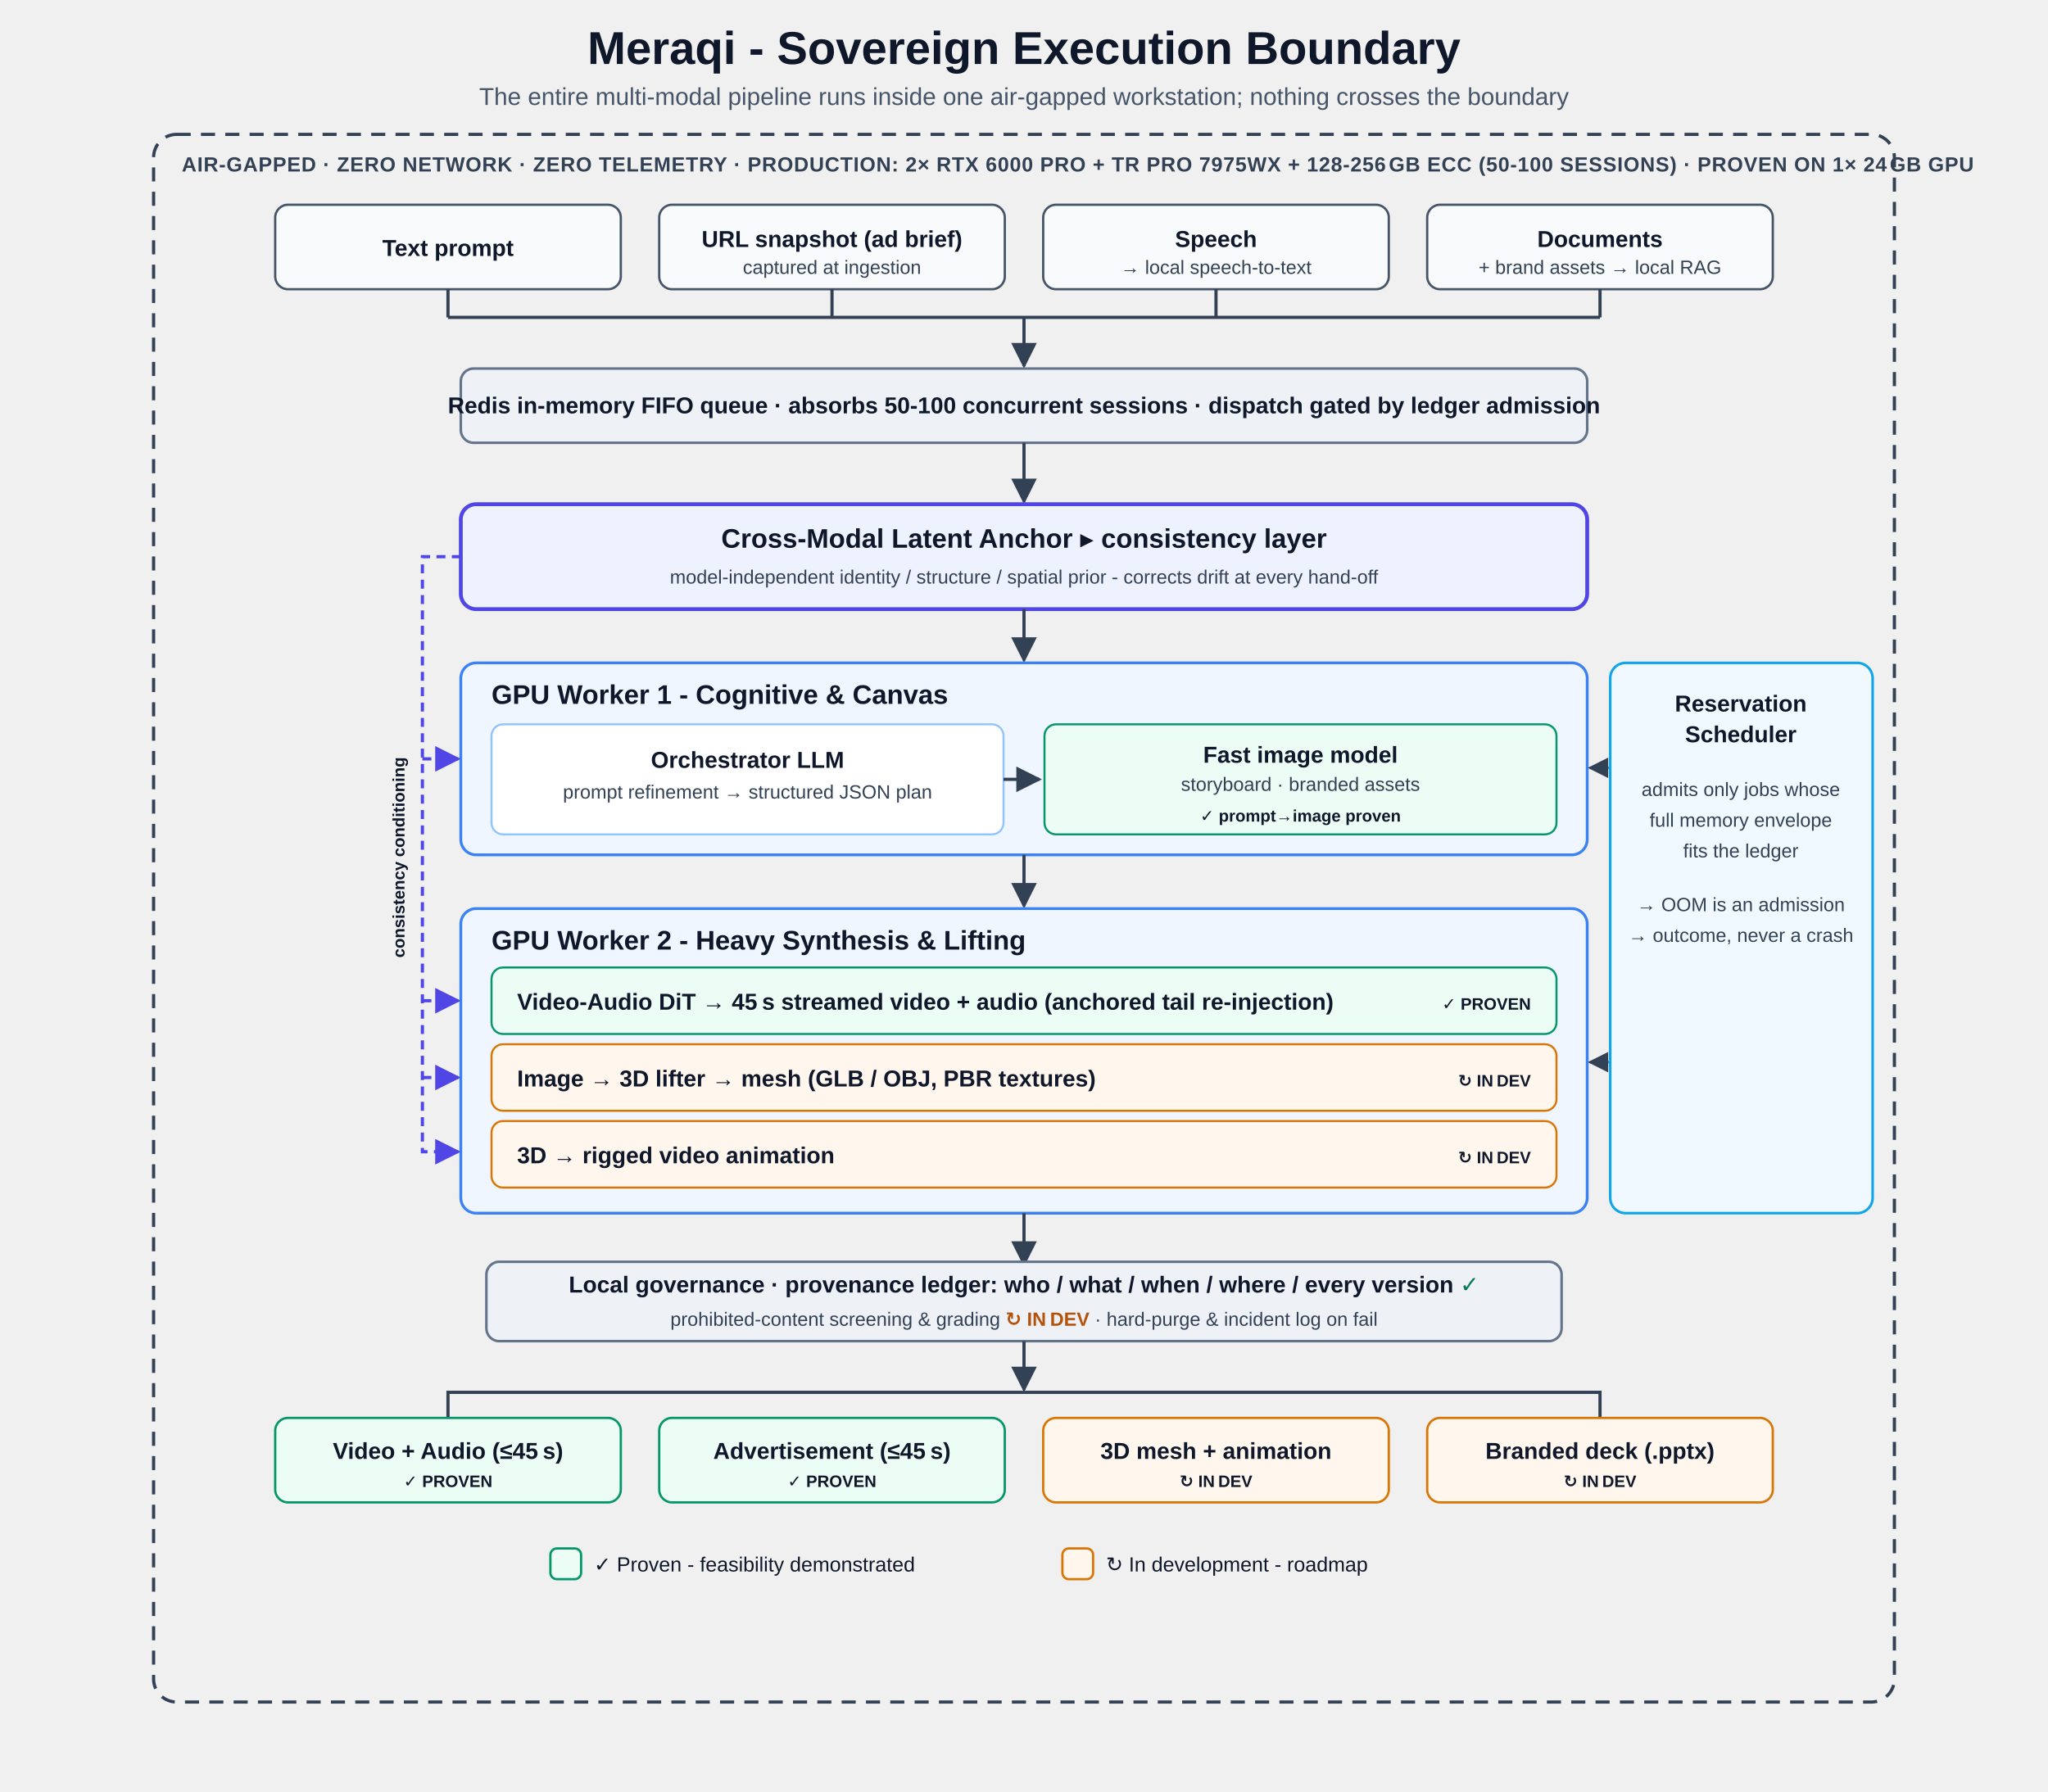
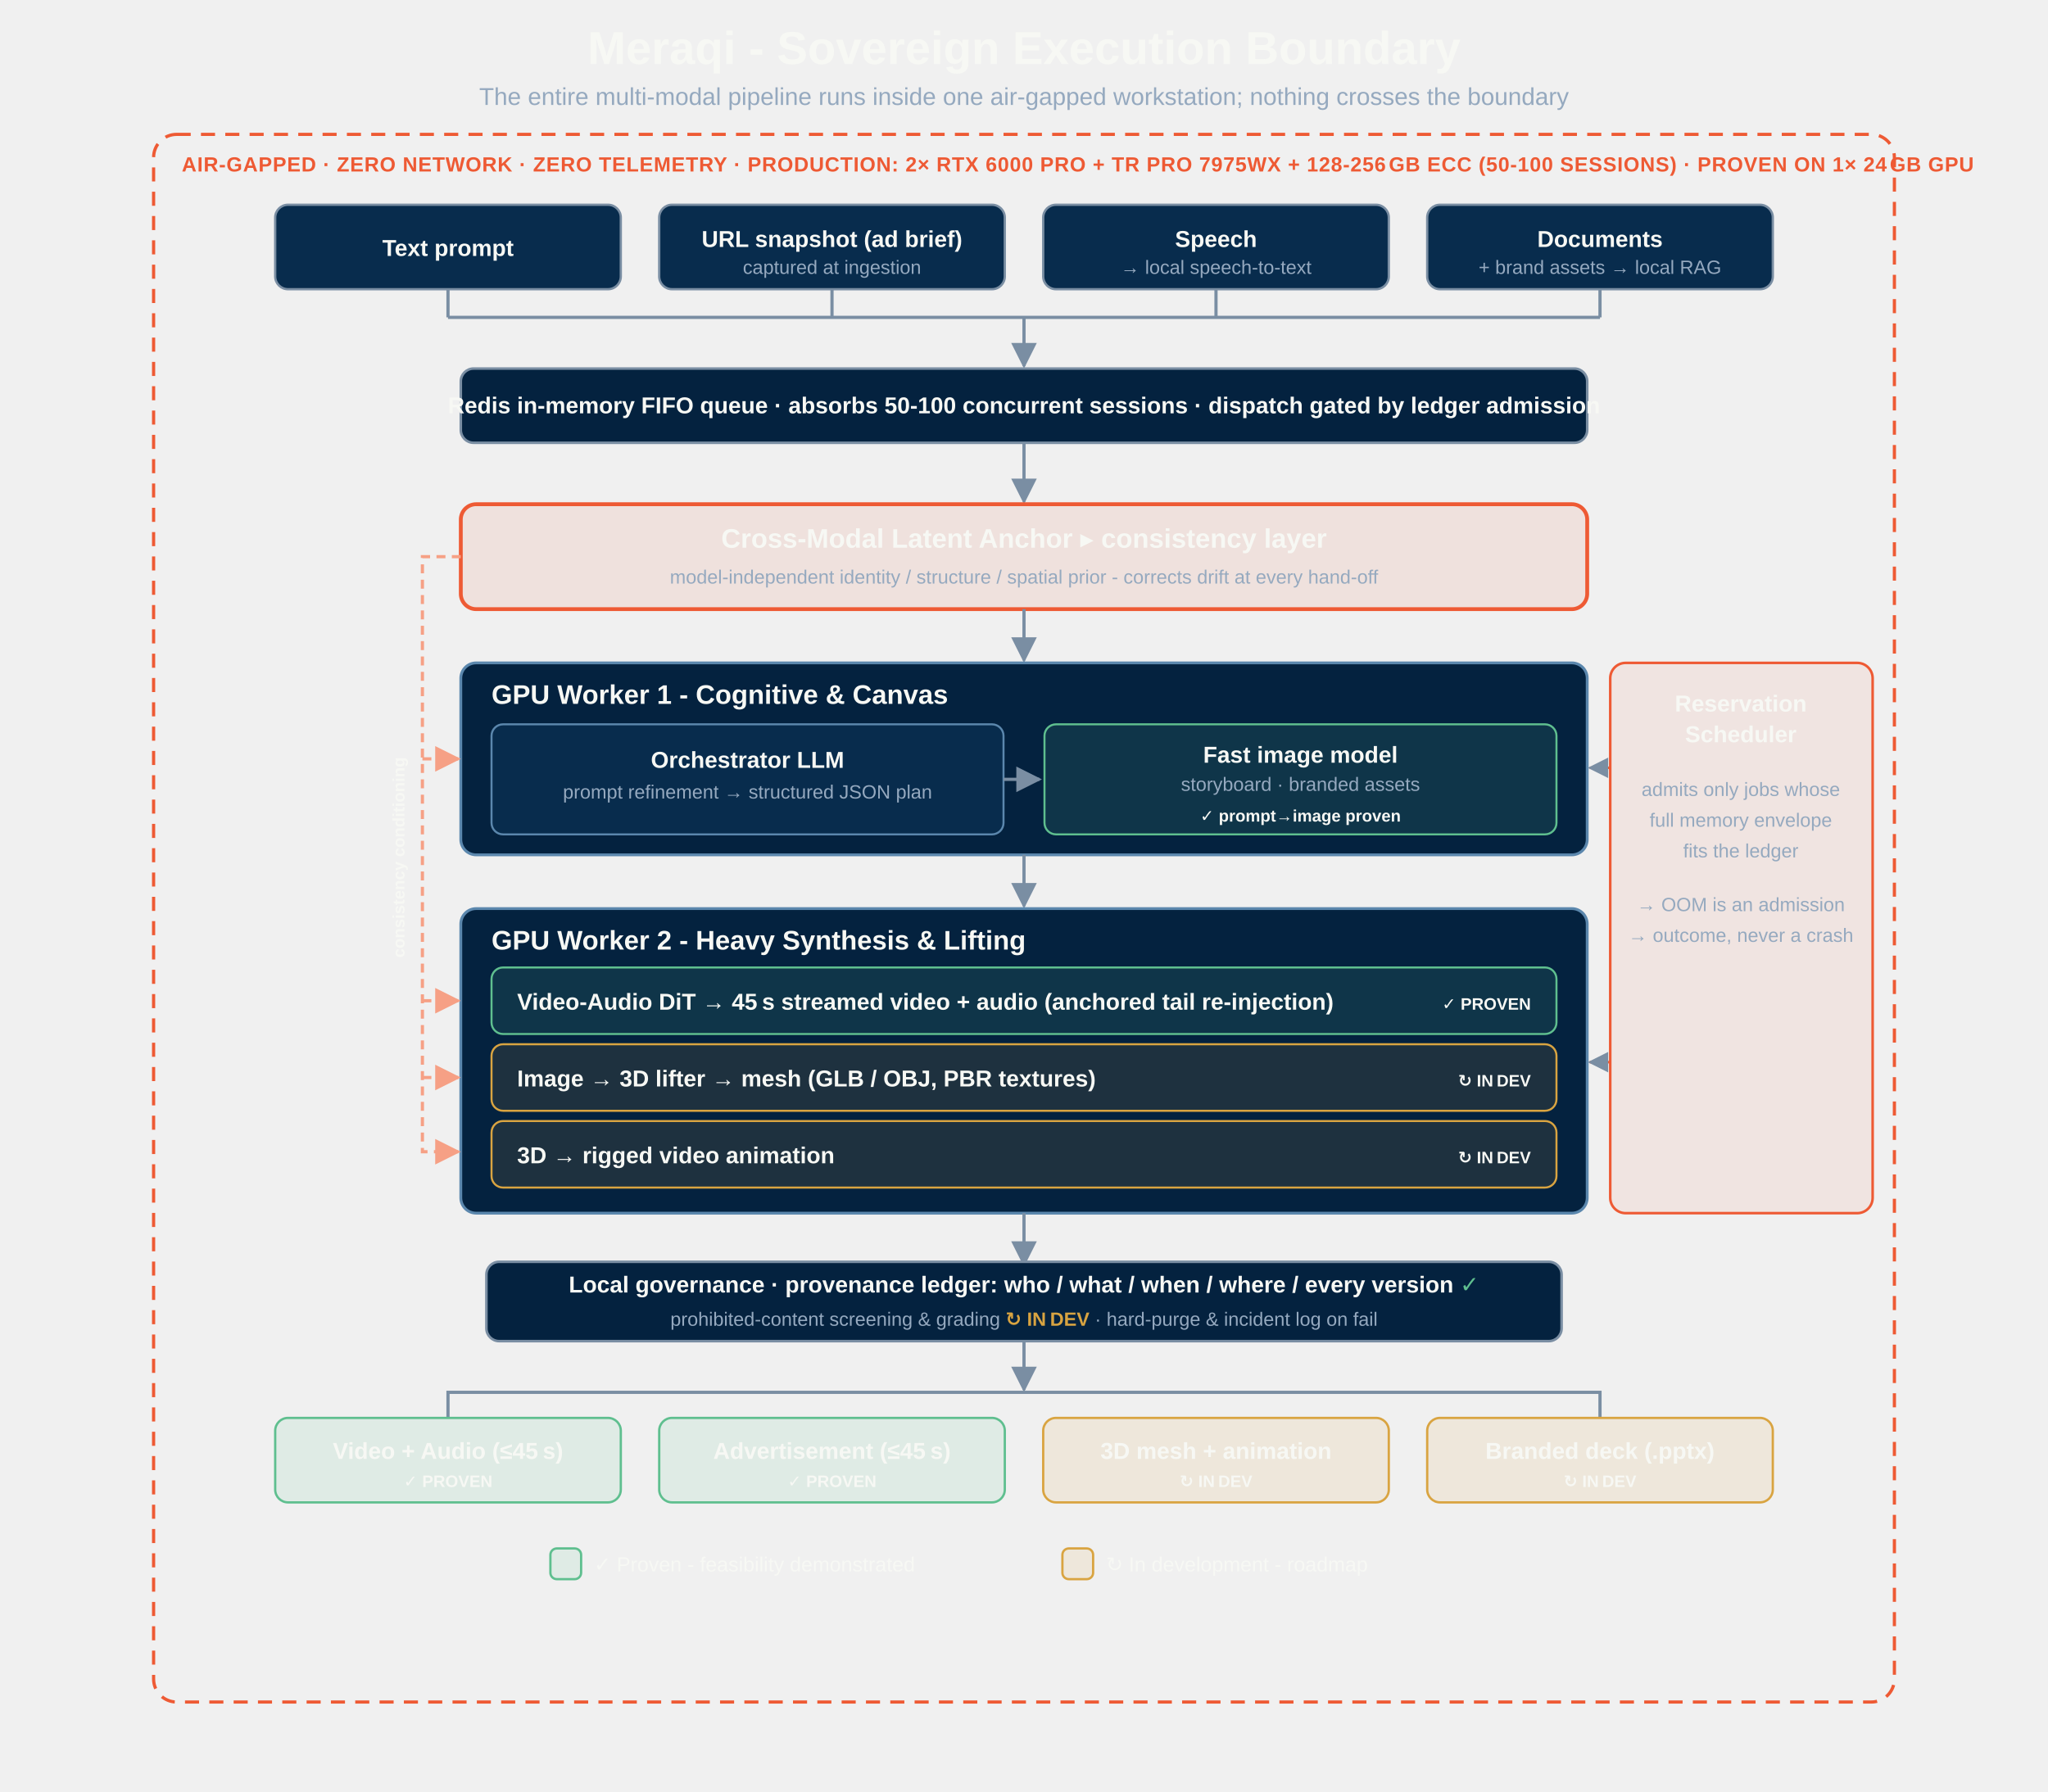
<svg xmlns="http://www.w3.org/2000/svg" width="1600" height="1400" viewBox="0 0 1600 1400">
  <defs>
    <marker id="arw" viewBox="0 0 10 10" refX="9" refY="5" markerWidth="8" markerHeight="8" orient="auto-start-reverse">
-       <path d="M0,0 L10,5 L0,10 z" fill="#334155" />
+       <path d="M0,0 L10,5 L0,10 z" fill="#7a8ea3" />
    </marker>
    <marker id="arwB" viewBox="0 0 10 10" refX="9" refY="5" markerWidth="8" markerHeight="8" orient="auto-start-reverse">
-       <path d="M0,0 L10,5 L0,10 z" fill="#4f46e5" />
+       <path d="M0,0 L10,5 L0,10 z" fill="#f6a085" />
    </marker>
    <style>
-       text{font-family:'Segoe UI',Arial,sans-serif;fill:#0f172a;}
+       text{font-family:'Hanken Grotesk','Segoe UI',Arial,sans-serif;fill:#f7f8f4;}
      .title{font-size:36px;font-weight:700;}
-       .subtitle{font-size:19px;fill:#475569;}
-       .bnd{font-size:16px;font-weight:700;fill:#334155;letter-spacing:.5px;}
+       .subtitle{font-size:19px;fill:#95a9bf;}
+       .bnd{font-size:16px;font-weight:700;fill:#ee5a34;letter-spacing:.5px;}
      .h{font-size:21px;font-weight:700;}
      .b{font-size:18px;font-weight:600;}
-       .s{font-size:15px;fill:#334155;}
+       .s{font-size:15px;fill:#95a9bf;}
      .tag{font-size:13px;font-weight:700;}
      .leg{font-size:16px;}
-       .flow{stroke:#334155;stroke-width:2.5;fill:none;}
-       .cond{stroke:#4f46e5;stroke-width:2.5;fill:none;stroke-dasharray:7 5;}
-       .rail-a{stroke:#0ea5e9;stroke-width:2;fill:none;stroke-dasharray:6 5;}
+       .flow{stroke:#7a8ea3;stroke-width:2.5;fill:none;}
+       .cond{stroke:#f6a085;stroke-width:2.5;fill:none;stroke-dasharray:7 5;}
+       .rail-a{stroke:#ee5a34;stroke-width:2;fill:none;stroke-dasharray:6 5;}
    </style>
  </defs>
  <text class="title" x="800" y="50" text-anchor="middle">Meraqi - Sovereign Execution Boundary</text>
  <text class="subtitle" x="800" y="82" text-anchor="middle">The entire multi-modal pipeline runs inside one air-gapped workstation; nothing crosses the boundary</text>
-   <rect x="120" y="105" width="1360" height="1225" rx="18" fill="none" stroke="#334155" stroke-width="2.5" stroke-dasharray="11 8" />
+   <rect x="120" y="105" width="1360" height="1225" rx="18" fill="none" stroke="#ee5a34" stroke-width="2.5" stroke-dasharray="11 8" />
  <text class="bnd" x="142" y="134">AIR-GAPPED · ZERO NETWORK · ZERO TELEMETRY · PRODUCTION: 2× RTX 6000 PRO + TR PRO 7975WX + 128-256 GB ECC (50-100 SESSIONS) · PROVEN ON 1× 24 GB GPU</text>
  <g>
-     <rect x="215" y="160" width="270" height="66" rx="10" fill="#f8fafc" stroke="#475569" stroke-width="1.8" />
+     <rect x="215" y="160" width="270" height="66" rx="10" fill="#082c4d" stroke="#7a8ea3" stroke-width="1.8" />
    <text class="b" x="350" y="200" text-anchor="middle">Text prompt</text>
-     <rect x="515" y="160" width="270" height="66" rx="10" fill="#f8fafc" stroke="#475569" stroke-width="1.8" />
+     <rect x="515" y="160" width="270" height="66" rx="10" fill="#082c4d" stroke="#7a8ea3" stroke-width="1.8" />
    <text class="b" x="650" y="193" text-anchor="middle">URL snapshot (ad brief)</text>
    <text class="s" x="650" y="214" text-anchor="middle">captured at ingestion</text>
-     <rect x="815" y="160" width="270" height="66" rx="10" fill="#f8fafc" stroke="#475569" stroke-width="1.8" />
+     <rect x="815" y="160" width="270" height="66" rx="10" fill="#082c4d" stroke="#7a8ea3" stroke-width="1.8" />
    <text class="b" x="950" y="193" text-anchor="middle">Speech</text>
    <text class="s" x="950" y="214" text-anchor="middle">→ local speech-to-text</text>
-     <rect x="1115" y="160" width="270" height="66" rx="10" fill="#f8fafc" stroke="#475569" stroke-width="1.8" />
+     <rect x="1115" y="160" width="270" height="66" rx="10" fill="#082c4d" stroke="#7a8ea3" stroke-width="1.8" />
    <text class="b" x="1250" y="193" text-anchor="middle">Documents</text>
    <text class="s" x="1250" y="214" text-anchor="middle">+ brand assets → local RAG</text>
  </g>
  <path class="flow" d="M350,226 L350,248 M650,226 L650,248 M950,226 L950,248 M1250,226 L1250,248" />
  <path class="flow" d="M350,248 L1250,248" />
  <path class="flow" d="M800,248 L800,286" marker-end="url(#arw)" />
-   <rect x="360" y="288" width="880" height="58" rx="10" fill="#eef2f7" stroke="#64748b" stroke-width="2" />
+   <rect x="360" y="288" width="880" height="58" rx="10" fill="#04223f" stroke="#7a8ea3" stroke-width="2" />
  <text class="b" x="800" y="323" text-anchor="middle">Redis in-memory FIFO queue · absorbs 50-100 concurrent sessions · dispatch gated by ledger admission</text>
  <path class="flow" d="M800,346 L800,392" marker-end="url(#arw)" />
-   <rect x="360" y="394" width="880" height="82" rx="12" fill="#eef2ff" stroke="#4f46e5" stroke-width="3" />
-   <text class="h" x="800" y="428" text-anchor="middle" fill="#3730a3">Cross-Modal Latent Anchor ▸ consistency layer</text>
+   <rect x="360" y="394" width="880" height="82" rx="12" fill="rgba(238,90,52,0.10)" stroke="#ee5a34" stroke-width="3" />
+   <text class="h" x="800" y="428" text-anchor="middle" fill="#f6a085">Cross-Modal Latent Anchor ▸ consistency layer</text>
  <text class="s" x="800" y="456" text-anchor="middle">model-independent identity / structure / spatial prior - corrects drift at every hand-off</text>
  <path class="flow" d="M800,476 L800,516" marker-end="url(#arw)" />
-   <rect x="360" y="518" width="880" height="150" rx="12" fill="#eff6ff" stroke="#3b82f6" stroke-width="2.2" />
+   <rect x="360" y="518" width="880" height="150" rx="12" fill="#04223f" stroke="#5b87ad" stroke-width="2.2" />
  <text class="h" x="384" y="550">GPU Worker 1 - Cognitive &amp; Canvas</text>
-   <rect x="384" y="566" width="400" height="86" rx="9" fill="#ffffff" stroke="#93c5fd" stroke-width="1.6" />
+   <rect x="384" y="566" width="400" height="86" rx="9" fill="#082c4d" stroke="#5b87ad" stroke-width="1.6" />
  <text class="b" x="584" y="600" text-anchor="middle">Orchestrator LLM</text>
  <text class="s" x="584" y="624" text-anchor="middle">prompt refinement → structured JSON plan</text>
-   <rect x="816" y="566" width="400" height="86" rx="9" fill="#ecfdf5" stroke="#059669" stroke-width="1.6" />
+   <rect x="816" y="566" width="400" height="86" rx="9" fill="rgba(95,191,143,0.12)" stroke="#5fbf8f" stroke-width="1.6" />
  <text class="b" x="1016" y="596" text-anchor="middle">Fast image model</text>
  <text class="s" x="1016" y="618" text-anchor="middle">storyboard · branded assets</text>
-   <text class="tag" x="1016" y="642" text-anchor="middle" fill="#047857">✓ prompt→image proven</text>
+   <text class="tag" x="1016" y="642" text-anchor="middle" fill="#5fbf8f">✓ prompt→image proven</text>
  <path class="flow" d="M784,609 L812,609" marker-end="url(#arw)" />
  <path class="flow" d="M800,668 L800,708" marker-end="url(#arw)" />
-   <rect x="360" y="710" width="880" height="238" rx="12" fill="#eff6ff" stroke="#3b82f6" stroke-width="2.2" />
+   <rect x="360" y="710" width="880" height="238" rx="12" fill="#04223f" stroke="#5b87ad" stroke-width="2.2" />
  <text class="h" x="384" y="742">GPU Worker 2 - Heavy Synthesis &amp; Lifting</text>
-   <rect x="384" y="756" width="832" height="52" rx="9" fill="#ecfdf5" stroke="#059669" stroke-width="1.6" />
+   <rect x="384" y="756" width="832" height="52" rx="9" fill="rgba(95,191,143,0.12)" stroke="#5fbf8f" stroke-width="1.6" />
  <text class="b" x="404" y="789" text-anchor="start">Video-Audio DiT → 45 s streamed video + audio (anchored tail re-injection)</text>
-   <text class="tag" x="1196" y="789" text-anchor="end" fill="#047857">✓ PROVEN</text>
-   <rect x="384" y="816" width="832" height="52" rx="9" fill="#fff7ed" stroke="#d97706" stroke-width="1.6" />
+   <text class="tag" x="1196" y="789" text-anchor="end" fill="#5fbf8f">✓ PROVEN</text>
+   <rect x="384" y="816" width="832" height="52" rx="9" fill="rgba(217,164,65,0.12)" stroke="#d9a441" stroke-width="1.6" />
  <text class="b" x="404" y="849" text-anchor="start">Image → 3D lifter → mesh (GLB / OBJ, PBR textures)</text>
-   <text class="tag" x="1196" y="849" text-anchor="end" fill="#b45309">↻ IN DEV</text>
-   <rect x="384" y="876" width="832" height="52" rx="9" fill="#fff7ed" stroke="#d97706" stroke-width="1.6" />
+   <text class="tag" x="1196" y="849" text-anchor="end" fill="#d9a441">↻ IN DEV</text>
+   <rect x="384" y="876" width="832" height="52" rx="9" fill="rgba(217,164,65,0.12)" stroke="#d9a441" stroke-width="1.6" />
  <text class="b" x="404" y="909" text-anchor="start">3D → rigged video animation</text>
-   <text class="tag" x="1196" y="909" text-anchor="end" fill="#b45309">↻ IN DEV</text>
+   <text class="tag" x="1196" y="909" text-anchor="end" fill="#d9a441">↻ IN DEV</text>
  <path class="flow" d="M800,948 L800,988" marker-end="url(#arw)" />
-   <rect x="380" y="986" width="840" height="62" rx="10" fill="#eef2f7" stroke="#64748b" stroke-width="2" />
-   <text class="b" x="800" y="1010" text-anchor="middle">Local governance · provenance ledger: who / what / when / where / every version <tspan fill="#047857" font-weight="bold">✓</tspan>
+   <rect x="380" y="986" width="840" height="62" rx="10" fill="#04223f" stroke="#7a8ea3" stroke-width="2" />
+   <text class="b" x="800" y="1010" text-anchor="middle">Local governance · provenance ledger: who / what / when / where / every version <tspan fill="#5fbf8f" font-weight="bold">✓</tspan>
  </text>
-   <text class="s" x="800" y="1036" text-anchor="middle">prohibited-content screening &amp; grading <tspan fill="#b45309" font-weight="bold">↻ IN DEV</tspan> · hard-purge &amp; incident log on fail</text>
+   <text class="s" x="800" y="1036" text-anchor="middle">prohibited-content screening &amp; grading <tspan fill="#d9a441" font-weight="bold">↻ IN DEV</tspan> · hard-purge &amp; incident log on fail</text>
  <path class="flow" d="M800,1048 L800,1086" marker-end="url(#arw)" />
  <path class="flow" d="M350,1108 L350,1088 L1250,1088 L1250,1108" />
  <g>
-     <rect x="215" y="1108" width="270" height="66" rx="10" fill="#ecfdf5" stroke="#059669" stroke-width="1.8" />
+     <rect x="215" y="1108" width="270" height="66" rx="10" fill="rgba(95,191,143,0.12)" stroke="#5fbf8f" stroke-width="1.8" />
    <text class="b" x="350" y="1140" text-anchor="middle">Video + Audio (≤45 s)</text>
-     <text class="tag" x="350" y="1162" text-anchor="middle" fill="#047857">✓ PROVEN</text>
-     <rect x="515" y="1108" width="270" height="66" rx="10" fill="#ecfdf5" stroke="#059669" stroke-width="1.8" />
+     <text class="tag" x="350" y="1162" text-anchor="middle" fill="#5fbf8f">✓ PROVEN</text>
+     <rect x="515" y="1108" width="270" height="66" rx="10" fill="rgba(95,191,143,0.12)" stroke="#5fbf8f" stroke-width="1.8" />
    <text class="b" x="650" y="1140" text-anchor="middle">Advertisement (≤45 s)</text>
-     <text class="tag" x="650" y="1162" text-anchor="middle" fill="#047857">✓ PROVEN</text>
-     <rect x="815" y="1108" width="270" height="66" rx="10" fill="#fff7ed" stroke="#d97706" stroke-width="1.8" />
+     <text class="tag" x="650" y="1162" text-anchor="middle" fill="#5fbf8f">✓ PROVEN</text>
+     <rect x="815" y="1108" width="270" height="66" rx="10" fill="rgba(217,164,65,0.12)" stroke="#d9a441" stroke-width="1.8" />
    <text class="b" x="950" y="1140" text-anchor="middle">3D mesh + animation</text>
-     <text class="tag" x="950" y="1162" text-anchor="middle" fill="#b45309">↻ IN DEV</text>
-     <rect x="1115" y="1108" width="270" height="66" rx="10" fill="#fff7ed" stroke="#d97706" stroke-width="1.8" />
+     <text class="tag" x="950" y="1162" text-anchor="middle" fill="#d9a441">↻ IN DEV</text>
+     <rect x="1115" y="1108" width="270" height="66" rx="10" fill="rgba(217,164,65,0.12)" stroke="#d9a441" stroke-width="1.8" />
    <text class="b" x="1250" y="1140" text-anchor="middle">Branded deck (.pptx)</text>
-     <text class="tag" x="1250" y="1162" text-anchor="middle" fill="#b45309">↻ IN DEV</text>
+     <text class="tag" x="1250" y="1162" text-anchor="middle" fill="#d9a441">↻ IN DEV</text>
  </g>
-   <rect x="1258" y="518" width="205" height="430" rx="12" fill="#f0f9ff" stroke="#0ea5e9" stroke-width="2" />
-   <text class="b" x="1360" y="556" text-anchor="middle" fill="#075985">Reservation</text>
-   <text class="b" x="1360" y="580" text-anchor="middle" fill="#075985">Scheduler</text>
+   <rect x="1258" y="518" width="205" height="430" rx="12" fill="rgba(238,90,52,0.08)" stroke="#ee5a34" stroke-width="2" />
+   <text class="b" x="1360" y="556" text-anchor="middle" fill="#f6a085">Reservation</text>
+   <text class="b" x="1360" y="580" text-anchor="middle" fill="#f6a085">Scheduler</text>
  <text class="s" x="1360" y="622" text-anchor="middle">admits only jobs whose</text>
  <text class="s" x="1360" y="646" text-anchor="middle">full memory envelope</text>
  <text class="s" x="1360" y="670" text-anchor="middle">fits the ledger</text>
-   <text class="s" x="1360" y="712" text-anchor="middle" fill="#075985">→ OOM is an admission</text>
-   <text class="s" x="1360" y="736" text-anchor="middle" fill="#075985">→ outcome, never a crash</text>
+   <text class="s" x="1360" y="712" text-anchor="middle" fill="#f6a085">→ OOM is an admission</text>
+   <text class="s" x="1360" y="736" text-anchor="middle" fill="#f6a085">→ outcome, never a crash</text>
  <path class="rail-a" d="M1258,600 L1242,600" marker-end="url(#arw)" />
  <path class="rail-a" d="M1258,830 L1242,830" marker-end="url(#arw)" />
  <path class="cond" d="M360,435 L330,435 L330,900 L358,900" marker-end="url(#arwB)" />
  <path class="cond" d="M330,593 L358,593" marker-end="url(#arwB)" />
  <path class="cond" d="M330,782 L358,782" marker-end="url(#arwB)" />
  <path class="cond" d="M330,842 L358,842" marker-end="url(#arwB)" />
-   <text class="tag" x="316" y="670" text-anchor="middle" fill="#4f46e5" transform="rotate(-90 316 670)">consistency conditioning</text>
-   <rect x="430" y="1210" width="24" height="24" rx="5" fill="#ecfdf5" stroke="#059669" stroke-width="1.8" />
+   <text class="tag" x="316" y="670" text-anchor="middle" fill="#f6a085" transform="rotate(-90 316 670)">consistency conditioning</text>
+   <rect x="430" y="1210" width="24" height="24" rx="5" fill="rgba(95,191,143,0.12)" stroke="#5fbf8f" stroke-width="1.8" />
  <text class="leg" x="464" y="1228">✓ Proven - feasibility demonstrated</text>
-   <rect x="830" y="1210" width="24" height="24" rx="5" fill="#fff7ed" stroke="#d97706" stroke-width="1.8" />
+   <rect x="830" y="1210" width="24" height="24" rx="5" fill="rgba(217,164,65,0.12)" stroke="#d9a441" stroke-width="1.8" />
  <text class="leg" x="864" y="1228">↻ In development - roadmap</text>
</svg>
